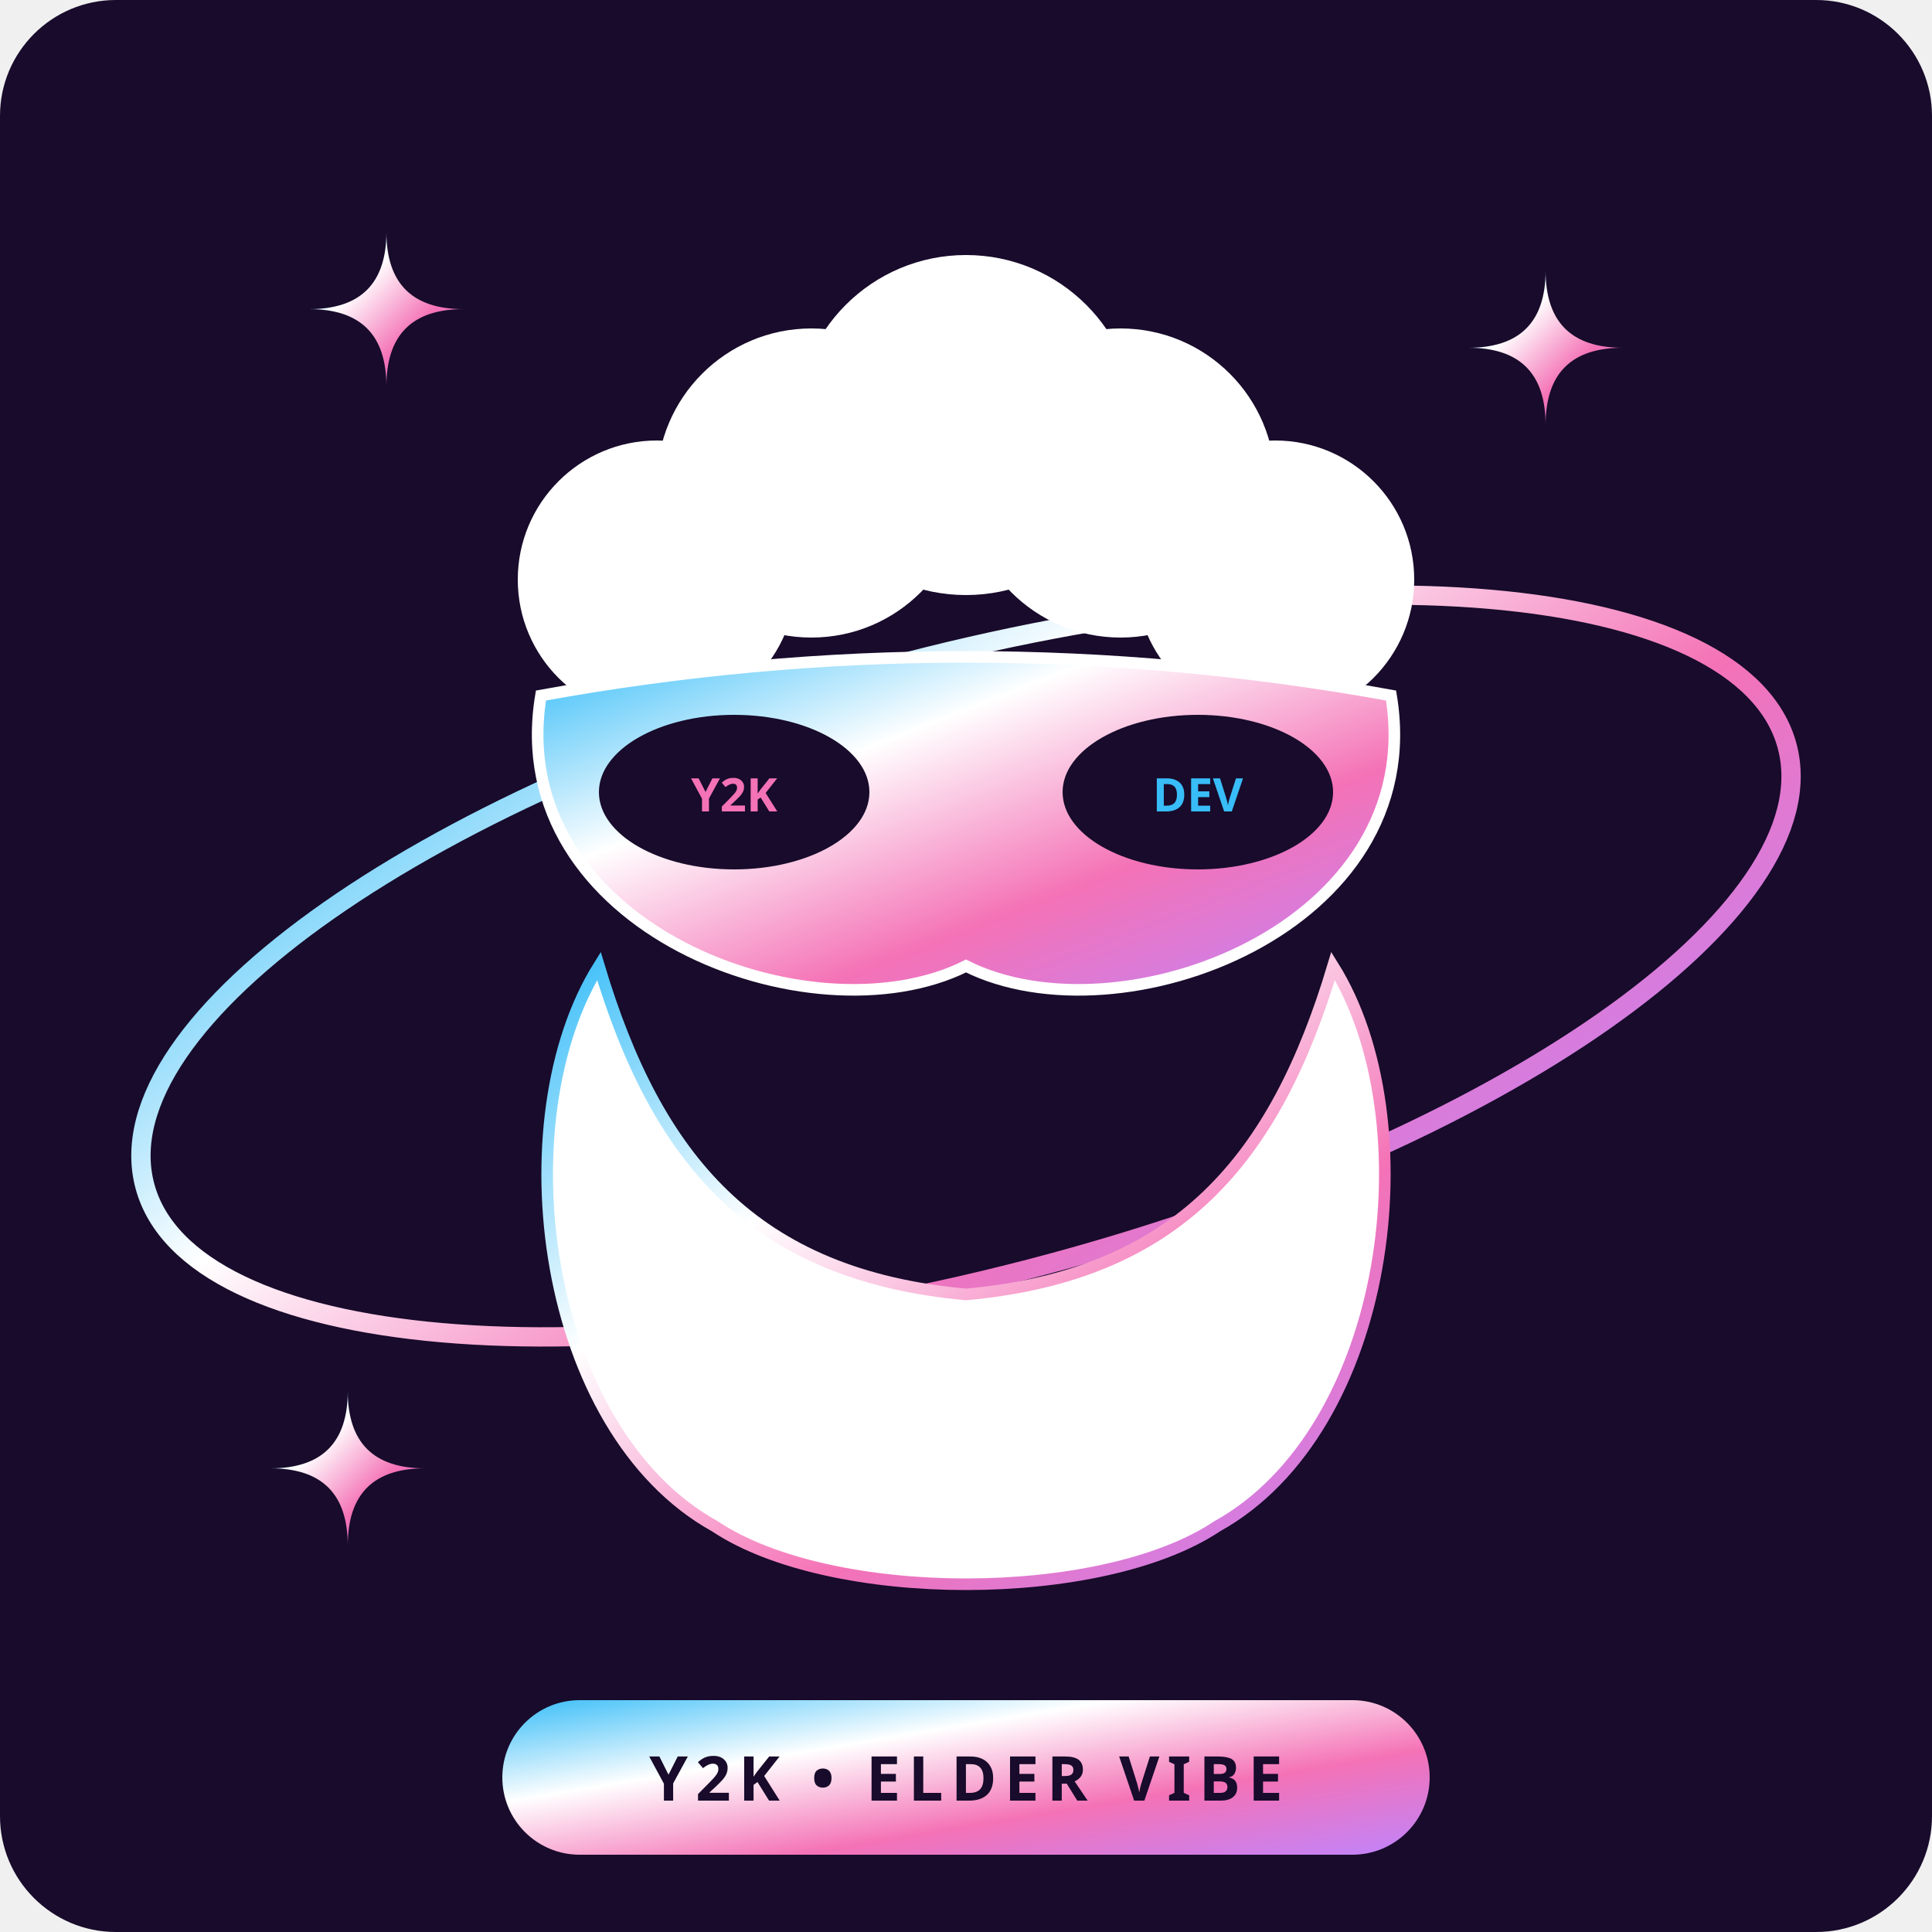
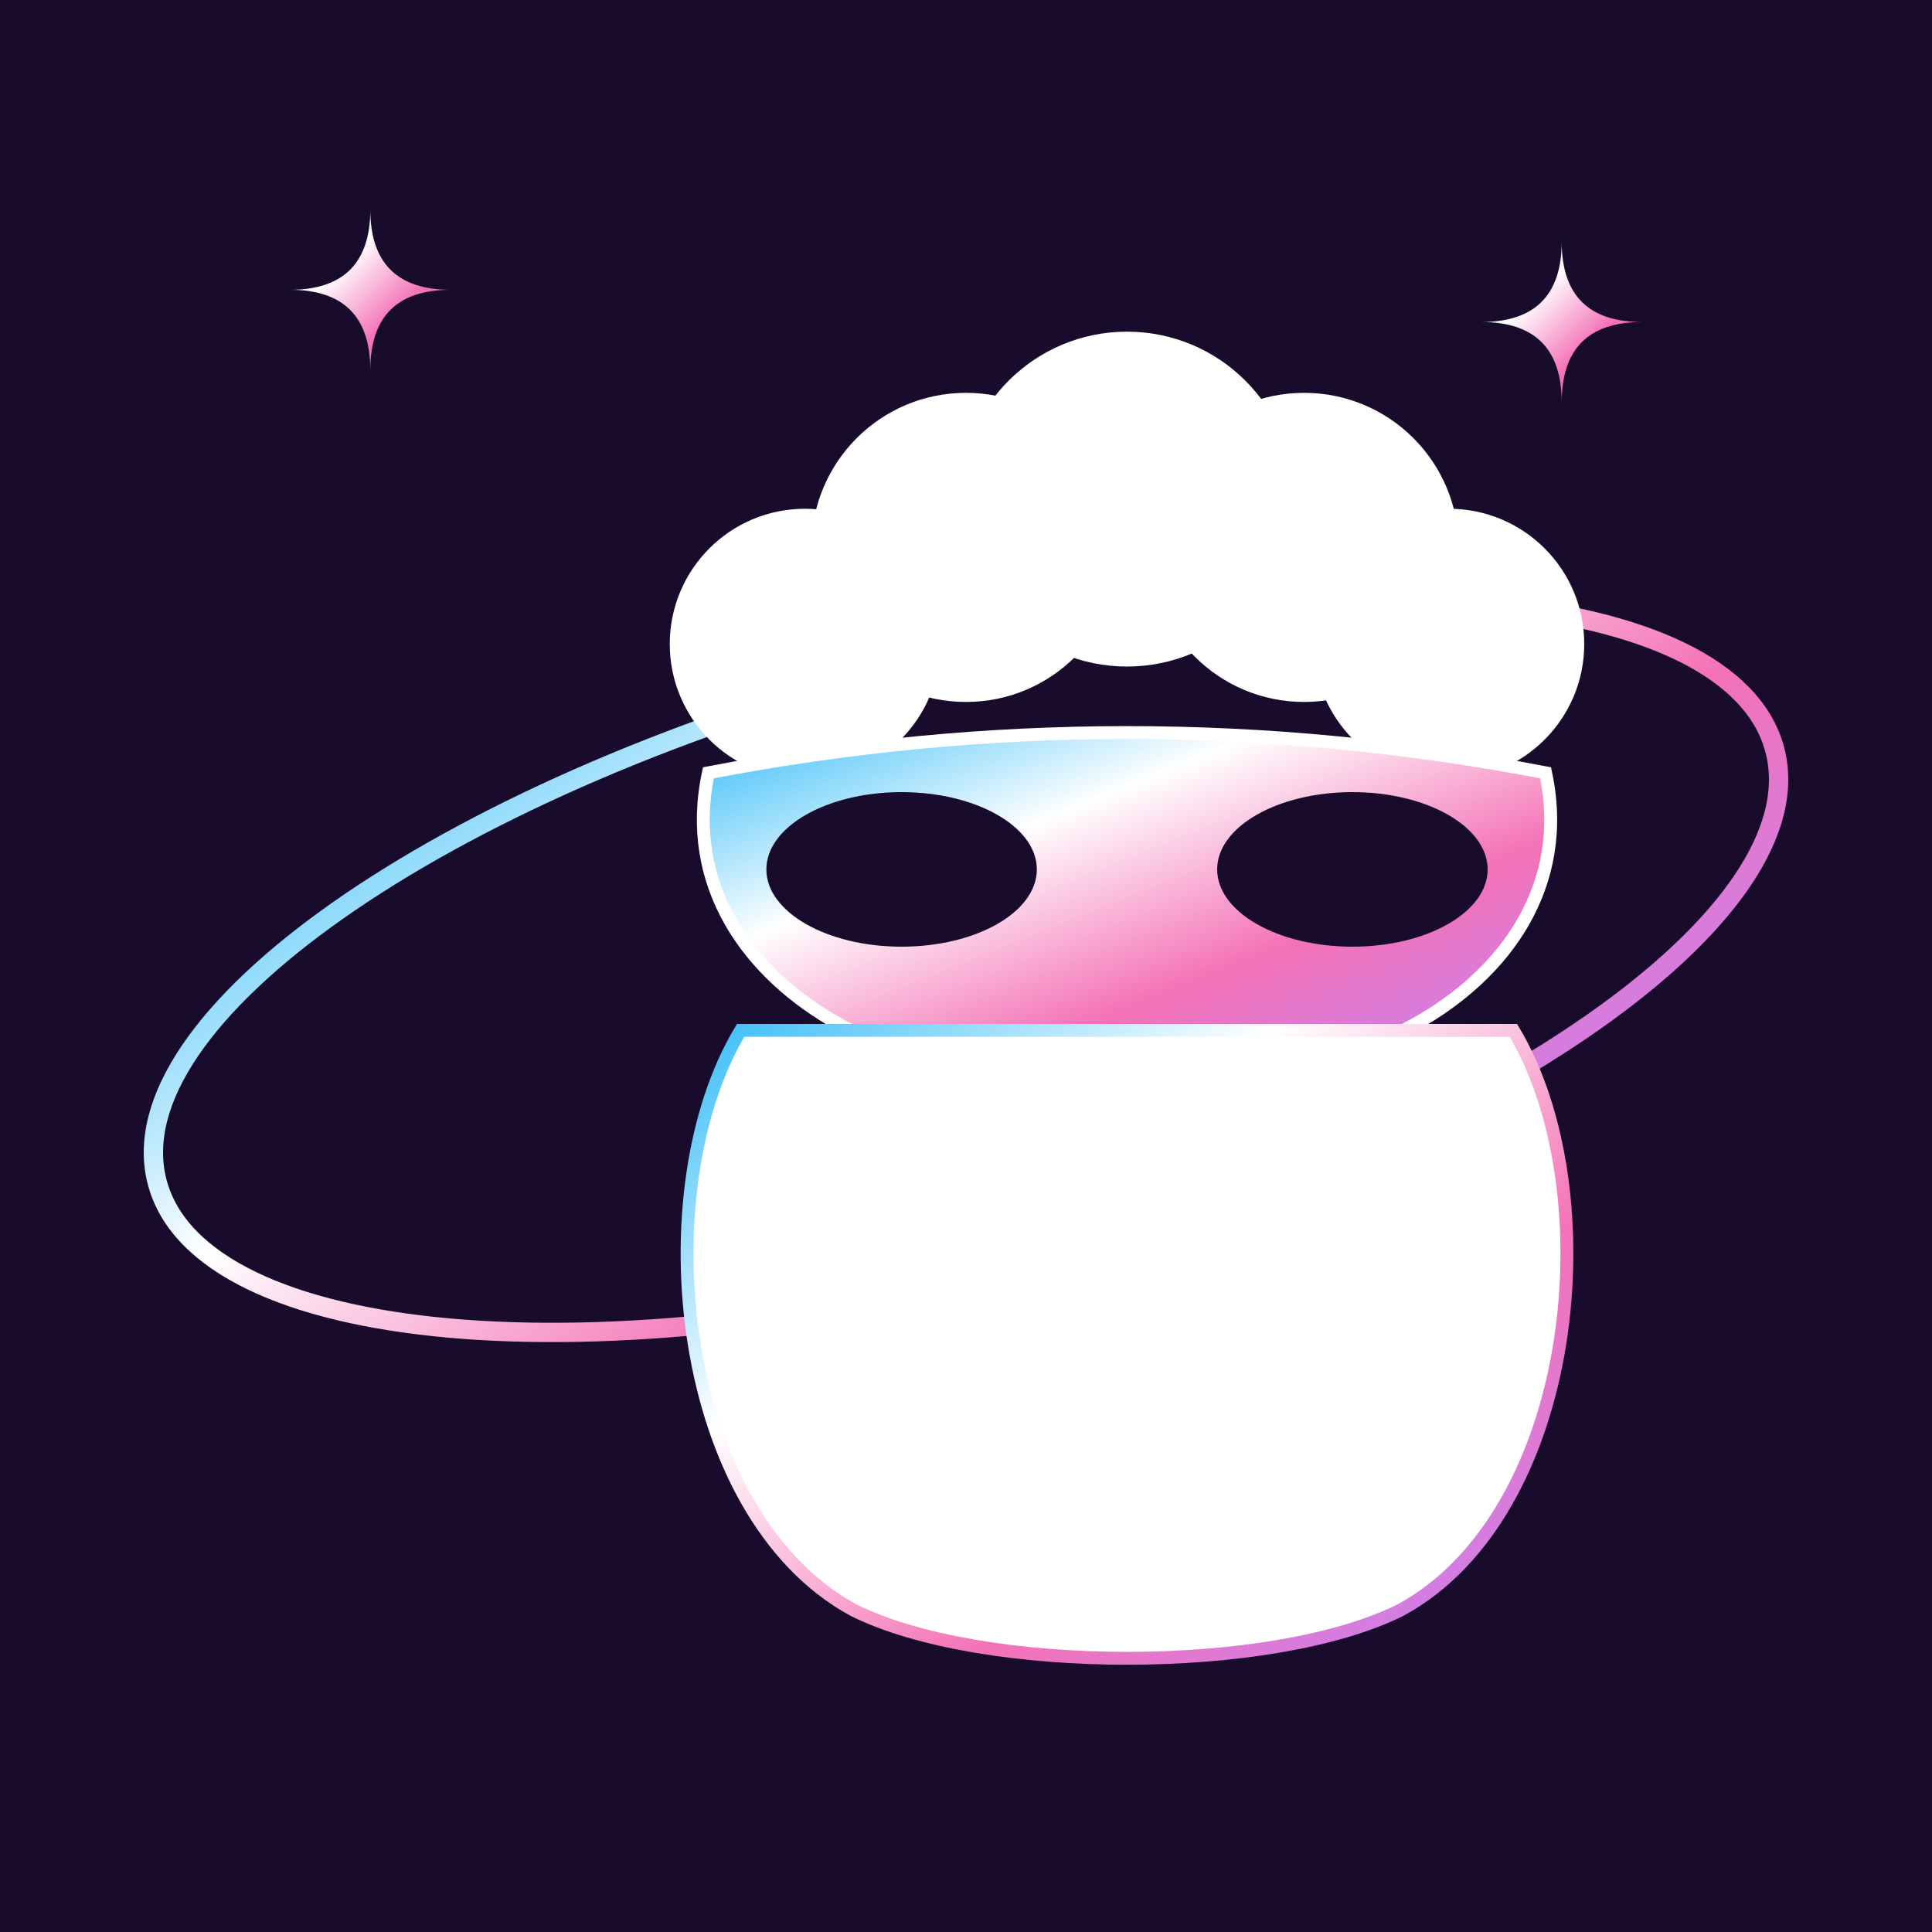
- <svg xmlns="http://www.w3.org/2000/svg" viewBox="0 0 500 500" width="100%" height="100%">
+ <svg xmlns="http://www.w3.org/2000/svg" viewBox="0 0 600 600" width="100%" height="100%">
  <defs>
-     <linearGradient id="y2kChrome" x1="0%" y1="0%" x2="100%" y2="100%">
+     <linearGradient id="yChrome" x1="0%" y1="0%" x2="100%" y2="100%">
      <stop offset="0%" stop-color="#38bdf8" />
      <stop offset="33%" stop-color="#ffffff" />
      <stop offset="66%" stop-color="#f472b6" />
      <stop offset="100%" stop-color="#c084fc" />
    </linearGradient>
  </defs>
-   <rect width="500" height="500" rx="30" fill="#180b2b" />
-   <g fill="url(#y2kChrome)">
-     <path d="M 80 80 Q 100 80 100 60 Q 100 80 120 80 Q 100 80 100 100 Q 100 80 80 80 Z" />
-     <path d="M 380 90 Q 400 90 400 70 Q 400 90 420 90 Q 400 90 400 110 Q 400 90 380 90 Z" />
-     <path d="M 70 380 Q 90 380 90 360 Q 90 380 110 380 Q 90 380 90 400 Q 90 380 70 380 Z" />
+   <rect width="600" height="600" fill="#180b2b" />
+   <g fill="url(#yChrome)">
+     <path d="M 90 90 Q 115 90 115 65 Q 115 90 140 90 Q 115 90 115 115 Q 115 90 90 90 Z" />
+     <path d="M 460 100 Q 485 100 485 75 Q 485 100 510 100 Q 485 100 485 125 Q 485 100 460 100 Z" />
  </g>
-   <ellipse cx="250" cy="250" rx="220" ry="80" fill="none" stroke="url(#y2kChrome)" stroke-width="5" transform="rotate(-15 250 250)" />
-   <g transform="translate(0, 10)">
+   <ellipse cx="300" cy="300" rx="260" ry="95" fill="none" stroke="url(#yChrome)" stroke-width="6" transform="rotate(-15 300 300)" />
+   <g transform="translate(50, 40)">
    <g fill="#ffffff">
-       <circle cx="170" cy="140" r="36" />
-       <circle cx="210" cy="115" r="40" />
-       <circle cx="250" cy="100" r="44" />
-       <circle cx="290" cy="115" r="40" />
-       <circle cx="330" cy="140" r="36" />
+       <circle cx="200" cy="160" r="42" />
+       <circle cx="250" cy="130" r="48" />
+       <circle cx="300" cy="115" r="52" />
+       <circle cx="355" cy="130" r="48" />
+       <circle cx="400" cy="160" r="42" />
    </g>
-     <path d="M 140 170 Q 250 150 360 170 C 370 230, 290 260, 250 240 C 210 260, 130 230, 140 170 Z" fill="url(#y2kChrome)" stroke="#ffffff" stroke-width="3" />
-     <ellipse cx="190" cy="195" rx="35" ry="20" fill="#180b2b" />
-     <ellipse cx="310" cy="195" rx="35" ry="20" fill="#180b2b" />
-     <text x="190" y="200" fill="#f472b6" font-family="sans-serif" font-size="12" font-weight="900" text-anchor="middle">Y2K</text>
-     <text x="310" y="200" fill="#38bdf8" font-family="sans-serif" font-size="12" font-weight="900" text-anchor="middle">DEV</text>
-     <path d="M 155 240 C 130 280, 140 360, 185 385 C 215 405, 285 405, 315 385 C 360 360, 370 280, 345 240 C 330 290, 305 320, 250 325 C 195 320, 170 290, 155 240 Z" fill="#ffffff" stroke="url(#y2kChrome)" stroke-width="3" />
+     <path d="M 170 200 Q 300 175 430 200 C 445 270, 350 310, 300 285 C 250 310, 155 270, 170 200 Z" fill="url(#yChrome)" stroke="#ffffff" stroke-width="4" />
+     <ellipse cx="230" cy="230" rx="42" ry="24" fill="#180b2b" />
+     <ellipse cx="370" cy="230" rx="42" ry="24" fill="#180b2b" />
+     <path d="M 180 280 C 150 330, 160 430, 215 460 C 255 480, 345 480, 385 460 C 440 430, 450 330, 420 280 Z" fill="#ffffff" stroke="url(#yChrome)" stroke-width="4" />
  </g>
-   <rect x="130" y="440" width="240" height="40" rx="20" fill="url(#y2kChrome)" />
-   <text x="250" y="466" fill="#180b2b" font-family="sans-serif" font-size="16" font-weight="900" text-anchor="middle" letter-spacing="2">Y2K • ELDER VIBE</text>
</svg>
